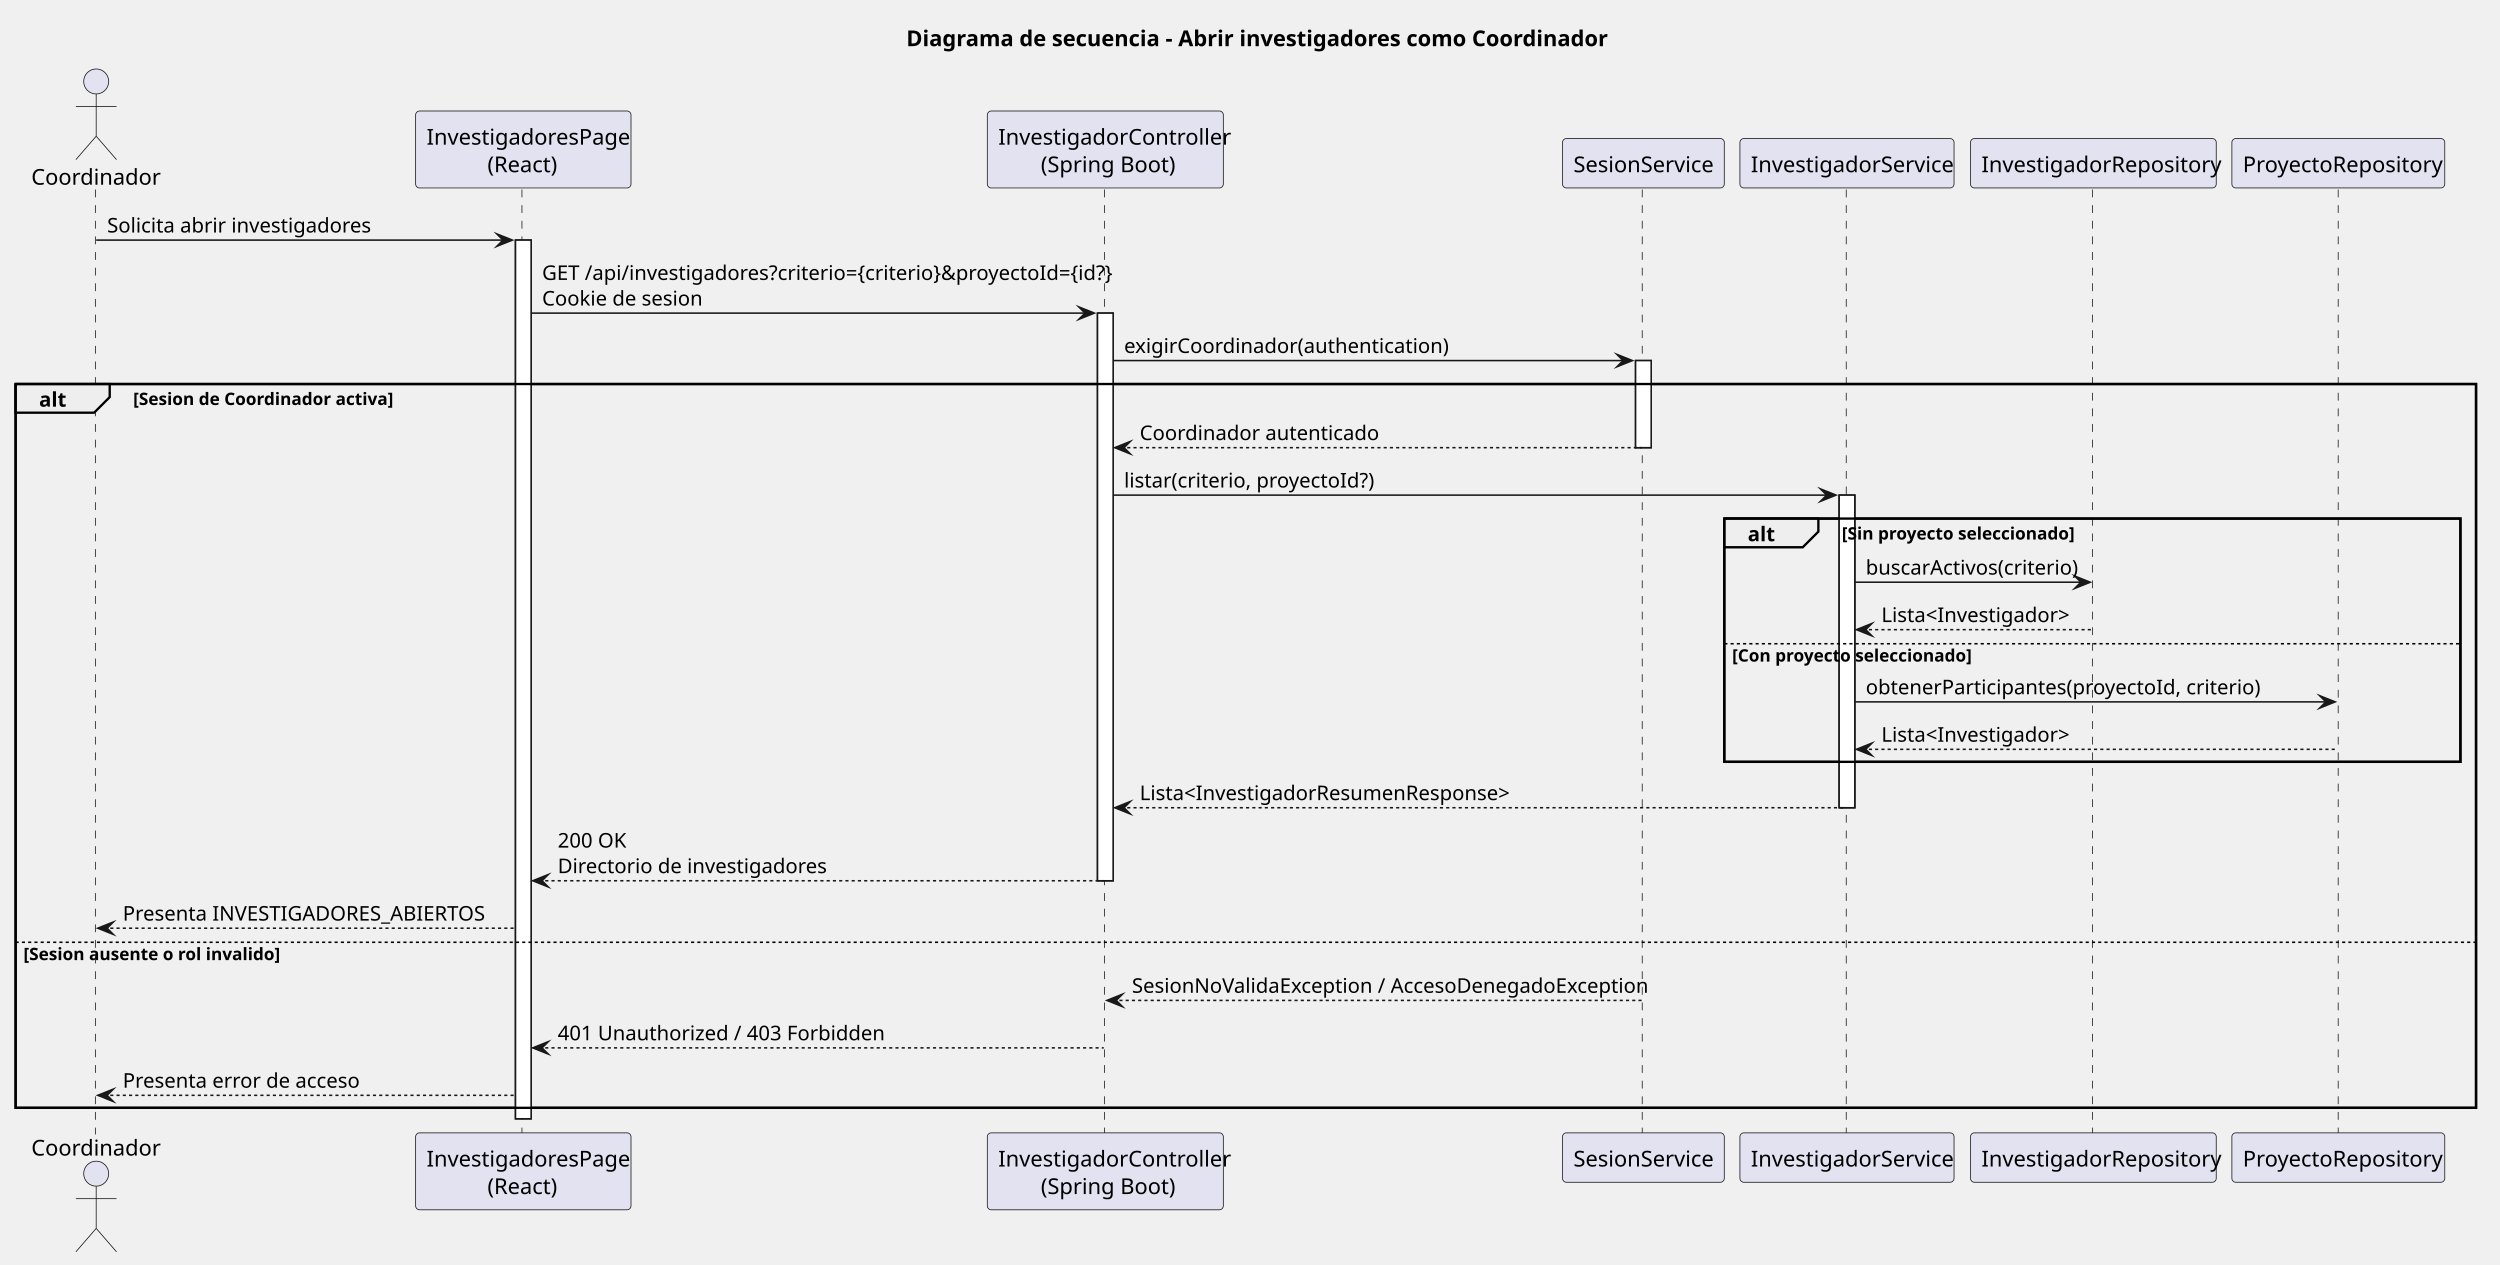
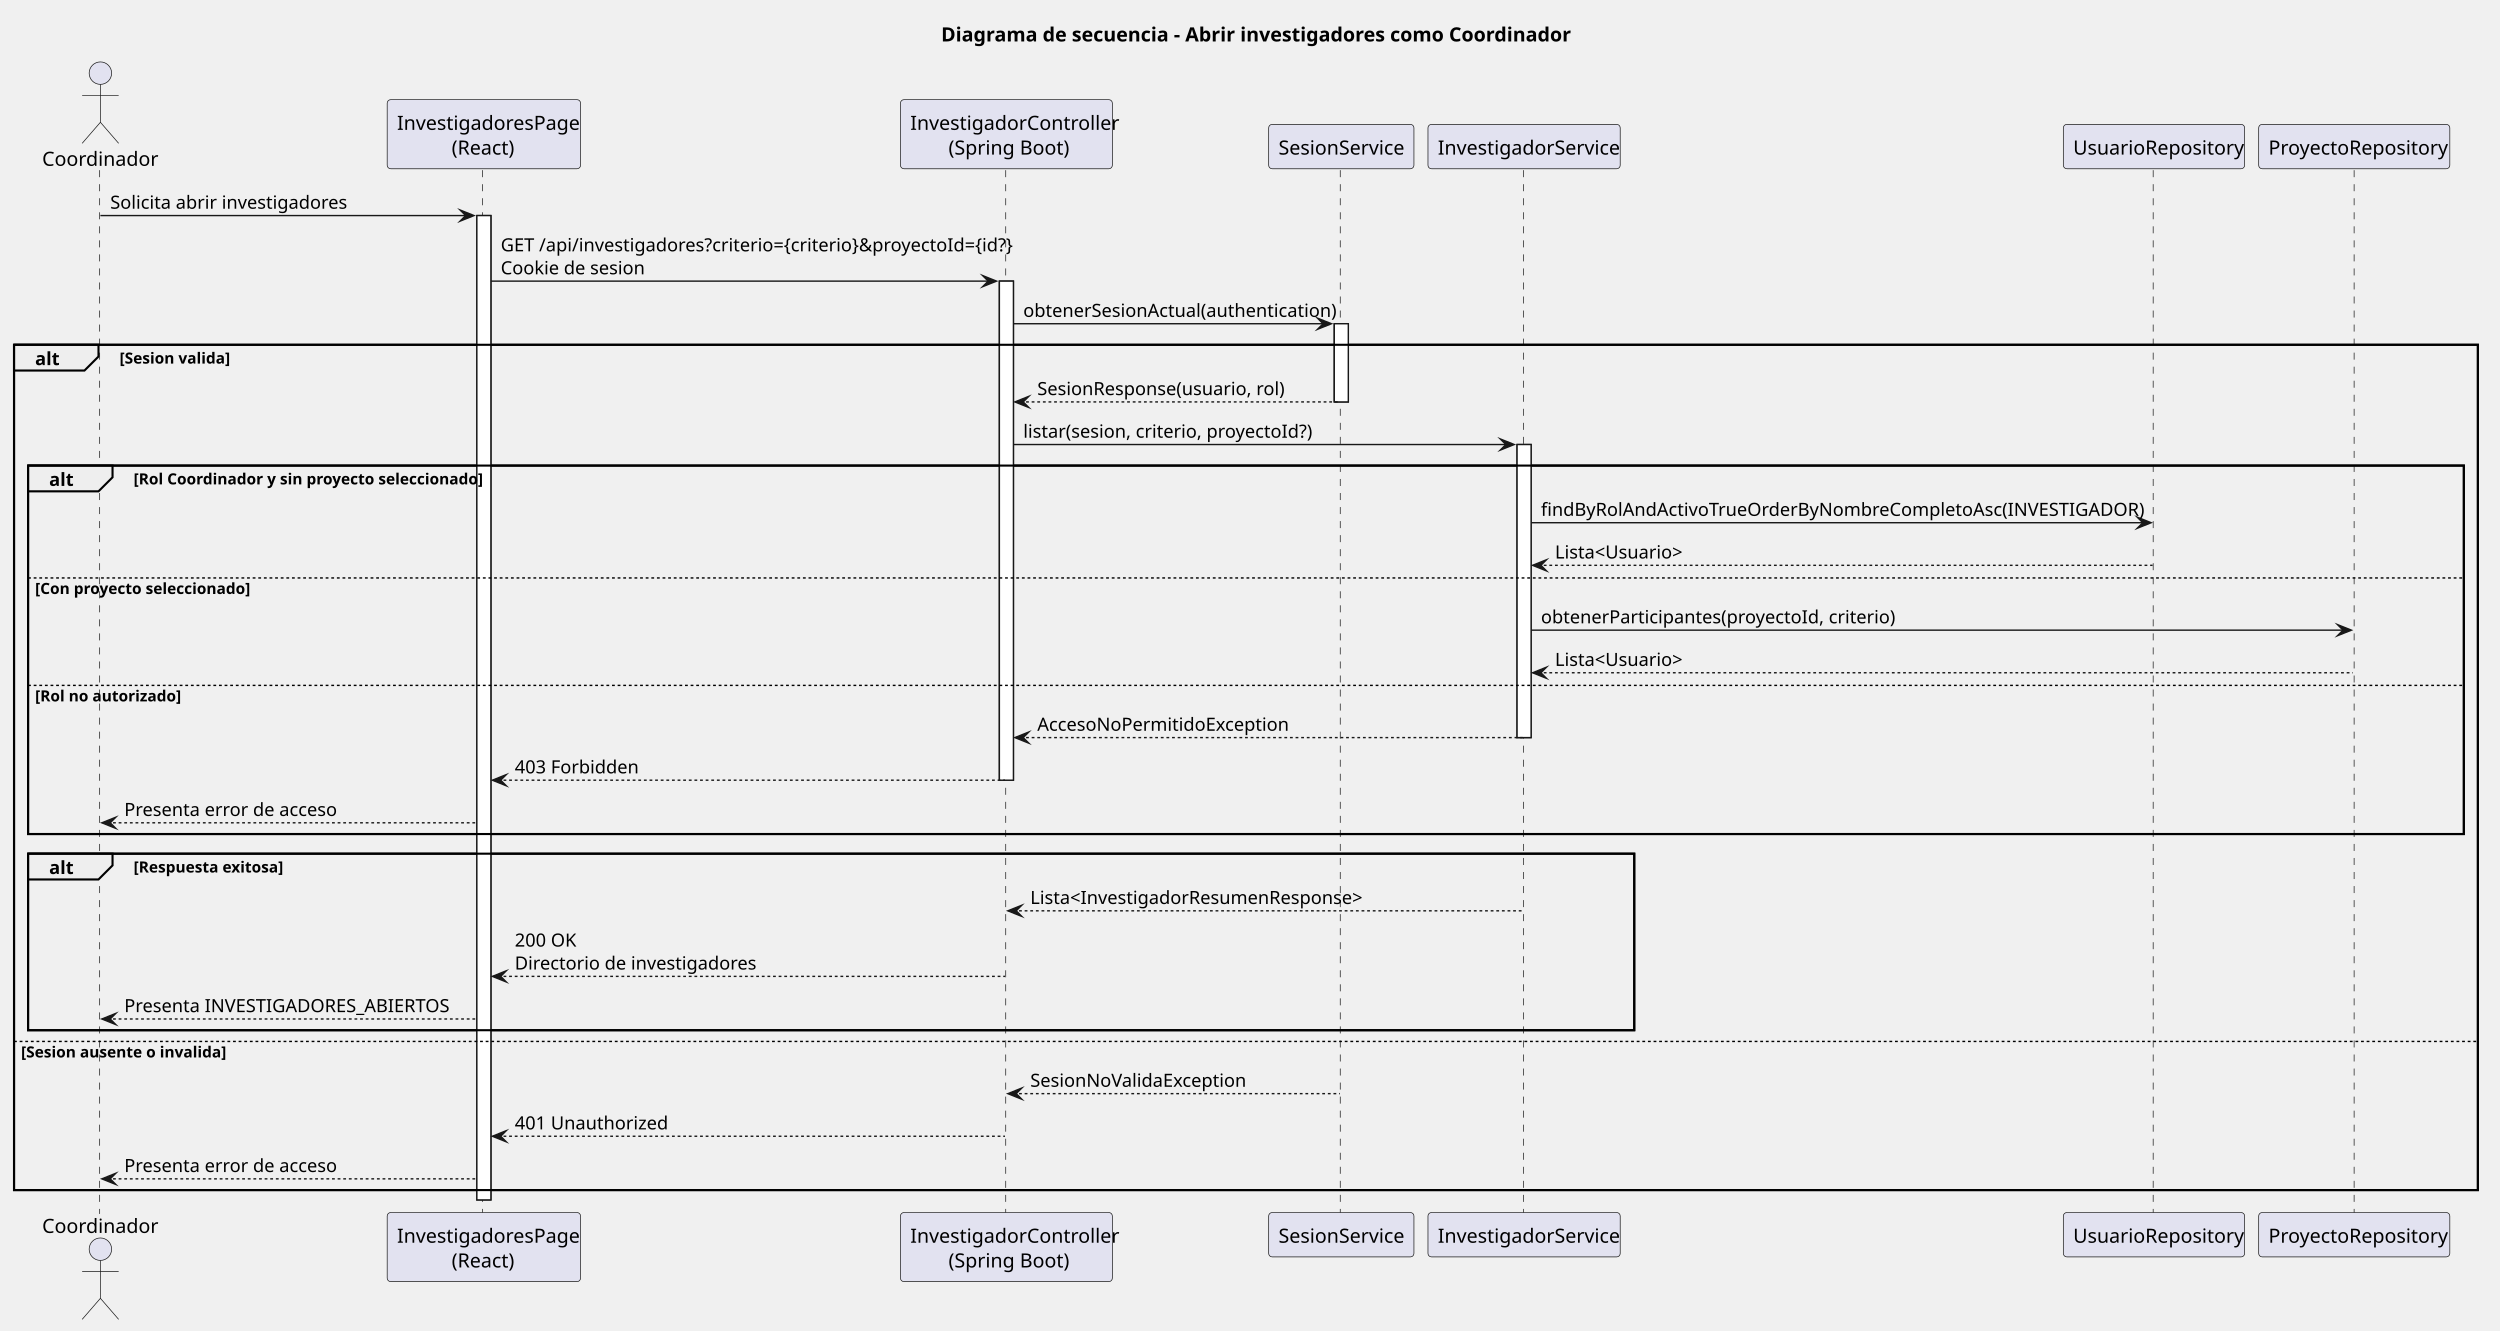
- <svg xmlns="http://www.w3.org/2000/svg" contentStyleType="text/css" data-diagram-type="SEQUENCE" height="809px" preserveAspectRatio="none" style="width:1599px;height:809px;background:#FFFFFF;" version="1.1" viewBox="0 0 1599 809" width="1599px" zoomAndPan="magnify">
+ <svg xmlns="http://www.w3.org/2000/svg" contentStyleType="text/css" data-diagram-type="SEQUENCE" height="948px" preserveAspectRatio="none" style="width:1781px;height:948px;background:#FFFFFF;" version="1.1" viewBox="0 0 1781 948" width="1781px" zoomAndPan="magnify">
  <defs />
  <g>
    <g class="title" data-source-line="1">
-       <text fill="#000000" font-family="sans-serif" font-size="14" font-weight="700" lengthAdjust="spacing" textLength="433.337" x="579.669" y="29.533">Diagrama de secuencia - Abrir investigadores como Coordinador</text>
-     </g>
-     <g>
-       <rect fill="#FFFFFF" height="562" style="stroke:#181818;stroke-width:1;" width="10" x="329.712" y="153.57" />
-     </g>
-     <g>
-       <rect fill="#FFFFFF" height="363.055" style="stroke:#181818;stroke-width:1;" width="10" x="701.961" y="200.273" />
-     </g>
-     <g>
-       <rect fill="#FFFFFF" height="55.703" style="stroke:#181818;stroke-width:1;" width="10" x="1046.112" y="230.625" />
-     </g>
-     <g>
-       <rect fill="#FFFFFF" height="199.945" style="stroke:#181818;stroke-width:1;" width="10" x="1176.332" y="316.68" />
-     </g>
-     <rect fill="none" height="462.945" style="stroke:#000000;stroke-width:1.5;" width="1573.674" x="10" y="245.625" />
-     <rect fill="none" height="155.594" style="stroke:#000000;stroke-width:1.5;" width="470.818" x="1102.856" y="331.68" />
+       <text fill="#000000" font-family="sans-serif" font-size="14" font-weight="700" lengthAdjust="spacing" textLength="433.337" x="670.454" y="29.533">Diagrama de secuencia - Abrir investigadores como Coordinador</text>
+     </g>
+     <g>
+       <rect fill="#FFFFFF" height="701.242" style="stroke:#181818;stroke-width:1;" width="10" x="339.712" y="153.57" />
+     </g>
+     <g>
+       <rect fill="#FFFFFF" height="355.539" style="stroke:#181818;stroke-width:1;" width="10" x="711.961" y="200.273" />
+     </g>
+     <g>
+       <rect fill="#FFFFFF" height="55.703" style="stroke:#181818;stroke-width:1;" width="10" x="950.542" y="230.625" />
+     </g>
+     <g>
+       <rect fill="#FFFFFF" height="208.781" style="stroke:#181818;stroke-width:1;" width="10" x="1080.762" y="316.68" />
+     </g>
+     <rect fill="none" height="602.188" style="stroke:#000000;stroke-width:1.5;" width="1755.245" x="10" y="245.625" />
+     <rect fill="none" height="262.484" style="stroke:#000000;stroke-width:1.5;" width="1735.245" x="20" y="331.68" />
+     <rect fill="none" height="125.758" style="stroke:#000000;stroke-width:1.5;" width="1144.238" x="20" y="608.164" />
    <g class="participant-lifeline" data-entity-uid="part1" data-qualified-name="Coordinador" data-source-line="3" id="part1-lifeline">
      <g>
-         <rect fill="#000000" fill-opacity="0" height="604.352" width="8" x="57.524" y="121.219" />
-         <line style="stroke:#181818;stroke-width:0.5;stroke-dasharray:5,5;" x1="61" x2="61" y1="121.219" y2="725.57" />
+         <rect fill="#000000" fill-opacity="0" height="743.594" width="8" x="67.524" y="121.219" />
+         <line style="stroke:#181818;stroke-width:0.5;stroke-dasharray:5,5;" x1="71" x2="71" y1="121.219" y2="864.812" />
      </g>
    </g>
    <g class="participant-lifeline" data-entity-uid="part2" data-qualified-name="Frontend" data-source-line="4" id="part2-lifeline">
      <g>
-         <rect fill="#000000" fill-opacity="0" height="604.352" width="8" x="330.712" y="121.219" />
-         <line style="stroke:#181818;stroke-width:0.5;stroke-dasharray:5,5;" x1="333.836" x2="333.836" y1="121.219" y2="725.57" />
+         <rect fill="#000000" fill-opacity="0" height="743.594" width="8" x="340.712" y="121.219" />
+         <line style="stroke:#181818;stroke-width:0.5;stroke-dasharray:5,5;" x1="343.836" x2="343.836" y1="121.219" y2="864.812" />
      </g>
    </g>
    <g class="participant-lifeline" data-entity-uid="part3" data-qualified-name="Api" data-source-line="5" id="part3-lifeline">
      <g>
-         <rect fill="#000000" fill-opacity="0" height="604.352" width="8" x="702.961" y="121.219" />
-         <line style="stroke:#181818;stroke-width:0.5;stroke-dasharray:5,5;" x1="706.482" x2="706.482" y1="121.219" y2="725.57" />
+         <rect fill="#000000" fill-opacity="0" height="743.594" width="8" x="712.961" y="121.219" />
+         <line style="stroke:#181818;stroke-width:0.5;stroke-dasharray:5,5;" x1="716.482" x2="716.482" y1="121.219" y2="864.812" />
      </g>
    </g>
    <g class="participant-lifeline" data-entity-uid="part4" data-qualified-name="Sesion" data-source-line="6" id="part4-lifeline">
      <g>
-         <rect fill="#000000" fill-opacity="0" height="604.352" width="8" x="1047.112" y="121.219" />
-         <line style="stroke:#181818;stroke-width:0.5;stroke-dasharray:5,5;" x1="1050.367" x2="1050.367" y1="121.219" y2="725.57" />
+         <rect fill="#000000" fill-opacity="0" height="743.594" width="8" x="951.542" y="121.219" />
+         <line style="stroke:#181818;stroke-width:0.5;stroke-dasharray:5,5;" x1="954.797" x2="954.797" y1="121.219" y2="864.812" />
      </g>
    </g>
    <g class="participant-lifeline" data-entity-uid="part5" data-qualified-name="Service" data-source-line="7" id="part5-lifeline">
      <g>
-         <rect fill="#000000" fill-opacity="0" height="604.352" width="8" x="1177.332" y="121.219" />
-         <line style="stroke:#181818;stroke-width:0.5;stroke-dasharray:5,5;" x1="1180.856" x2="1180.856" y1="121.219" y2="725.57" />
-       </g>
-     </g>
-     <g class="participant-lifeline" data-entity-uid="part6" data-qualified-name="InvestigadorRepo" data-source-line="8" id="part6-lifeline">
-       <g>
-         <rect fill="#000000" fill-opacity="0" height="604.352" width="8" x="1334.917" y="121.219" />
-         <line style="stroke:#181818;stroke-width:0.5;stroke-dasharray:5,5;" x1="1338.324" x2="1338.324" y1="121.219" y2="725.57" />
+         <rect fill="#000000" fill-opacity="0" height="743.594" width="8" x="1081.762" y="121.219" />
+         <line style="stroke:#181818;stroke-width:0.5;stroke-dasharray:5,5;" x1="1085.287" x2="1085.287" y1="121.219" y2="864.812" />
+       </g>
+     </g>
+     <g class="participant-lifeline" data-entity-uid="part6" data-qualified-name="UsuarioRepo" data-source-line="8" id="part6-lifeline">
+       <g>
+         <rect fill="#000000" fill-opacity="0" height="743.594" width="8" x="1530.501" y="121.219" />
+         <line style="stroke:#181818;stroke-width:0.5;stroke-dasharray:5,5;" x1="1533.922" x2="1533.922" y1="121.219" y2="864.812" />
      </g>
    </g>
    <g class="participant-lifeline" data-entity-uid="part7" data-qualified-name="ProyectoRepo" data-source-line="9" id="part7-lifeline">
      <g>
-         <rect fill="#000000" fill-opacity="0" height="604.352" width="8" x="1491.592" y="121.219" />
-         <line style="stroke:#181818;stroke-width:0.5;stroke-dasharray:5,5;" x1="1495.509" x2="1495.509" y1="121.219" y2="725.57" />
+         <rect fill="#000000" fill-opacity="0" height="743.594" width="8" x="1673.163" y="121.219" />
+         <line style="stroke:#181818;stroke-width:0.5;stroke-dasharray:5,5;" x1="1677.08" x2="1677.08" y1="121.219" y2="864.812" />
      </g>
    </g>
    <g class="participant participant-head" data-entity-uid="part1" data-qualified-name="Coordinador" data-source-line="3" id="part1-head">
-       <text fill="#000000" font-family="sans-serif" font-size="14" lengthAdjust="spacing" textLength="77.048" x="20" y="118.143">Coordinador</text>
-       <ellipse cx="61.524" cy="52.109" fill="#E2E2F0" rx="8" ry="8" style="stroke:#181818;stroke-width:0.5;" />
-       <path d="M61.524,60.109 L61.524,87.109 M48.524,68.109 L74.524,68.109 M61.524,87.109 L48.524,102.109 M61.524,87.109 L74.524,102.109" fill="none" style="stroke:#181818;stroke-width:0.5;" />
+       <text fill="#000000" font-family="sans-serif" font-size="14" lengthAdjust="spacing" textLength="77.048" x="30" y="118.143">Coordinador</text>
+       <ellipse cx="71.524" cy="52.109" fill="#E2E2F0" rx="8" ry="8" style="stroke:#181818;stroke-width:0.5;" />
+       <path d="M71.524,60.109 L71.524,87.109 M58.524,68.109 L84.524,68.109 M71.524,87.109 L58.524,102.109 M71.524,87.109 L84.524,102.109" fill="none" style="stroke:#181818;stroke-width:0.5;" />
    </g>
    <g class="participant participant-tail" data-entity-uid="part1" data-qualified-name="Coordinador" data-source-line="3" id="part1-tail">
-       <text fill="#000000" font-family="sans-serif" font-size="14" lengthAdjust="spacing" textLength="77.048" x="20" y="739.104">Coordinador</text>
-       <ellipse cx="61.524" cy="750.68" fill="#E2E2F0" rx="8" ry="8" style="stroke:#181818;stroke-width:0.5;" />
-       <path d="M61.524,758.68 L61.524,785.68 M48.524,766.68 L74.524,766.68 M61.524,785.68 L48.524,800.68 M61.524,785.68 L74.524,800.68" fill="none" style="stroke:#181818;stroke-width:0.5;" />
+       <text fill="#000000" font-family="sans-serif" font-size="14" lengthAdjust="spacing" textLength="77.048" x="30" y="878.346">Coordinador</text>
+       <ellipse cx="71.524" cy="889.922" fill="#E2E2F0" rx="8" ry="8" style="stroke:#181818;stroke-width:0.5;" />
+       <path d="M71.524,897.922 L71.524,924.922 M58.524,905.922 L84.524,905.922 M71.524,924.922 L58.524,939.922 M71.524,924.922 L84.524,939.922" fill="none" style="stroke:#181818;stroke-width:0.5;" />
    </g>
    <g class="participant participant-head" data-entity-uid="part2" data-qualified-name="Frontend" data-source-line="4" id="part2-head">
-       <rect fill="#E2E2F0" height="49.219" rx="2.5" ry="2.5" style="stroke:#181818;stroke-width:0.5;" width="137.751" x="265.836" y="71" />
-       <text fill="#000000" font-family="sans-serif" font-size="14" lengthAdjust="spacing" textLength="123.751" x="272.836" y="92.533">InvestigadoresPage</text>
-       <text fill="#000000" font-family="sans-serif" font-size="14" lengthAdjust="spacing" textLength="45.897" x="311.764" y="110.143">(React)</text>
+       <rect fill="#E2E2F0" height="49.219" rx="2.5" ry="2.5" style="stroke:#181818;stroke-width:0.5;" width="137.751" x="275.836" y="71" />
+       <text fill="#000000" font-family="sans-serif" font-size="14" lengthAdjust="spacing" textLength="123.751" x="282.836" y="92.533">InvestigadoresPage</text>
+       <text fill="#000000" font-family="sans-serif" font-size="14" lengthAdjust="spacing" textLength="45.897" x="321.764" y="110.143">(React)</text>
    </g>
    <g class="participant participant-tail" data-entity-uid="part2" data-qualified-name="Frontend" data-source-line="4" id="part2-tail">
-       <rect fill="#E2E2F0" height="49.219" rx="2.5" ry="2.5" style="stroke:#181818;stroke-width:0.5;" width="137.751" x="265.836" y="724.57" />
-       <text fill="#000000" font-family="sans-serif" font-size="14" lengthAdjust="spacing" textLength="123.751" x="272.836" y="746.104">InvestigadoresPage</text>
-       <text fill="#000000" font-family="sans-serif" font-size="14" lengthAdjust="spacing" textLength="45.897" x="311.764" y="763.713">(React)</text>
+       <rect fill="#E2E2F0" height="49.219" rx="2.5" ry="2.5" style="stroke:#181818;stroke-width:0.5;" width="137.751" x="275.836" y="863.812" />
+       <text fill="#000000" font-family="sans-serif" font-size="14" lengthAdjust="spacing" textLength="123.751" x="282.836" y="885.346">InvestigadoresPage</text>
+       <text fill="#000000" font-family="sans-serif" font-size="14" lengthAdjust="spacing" textLength="45.897" x="321.764" y="902.955">(React)</text>
    </g>
    <g class="participant participant-head" data-entity-uid="part3" data-qualified-name="Api" data-source-line="5" id="part3-head">
-       <rect fill="#E2E2F0" height="49.219" rx="2.5" ry="2.5" style="stroke:#181818;stroke-width:0.5;" width="150.958" x="631.482" y="71" />
-       <text fill="#000000" font-family="sans-serif" font-size="14" lengthAdjust="spacing" textLength="136.958" x="638.482" y="92.533">InvestigadorController</text>
-       <text fill="#000000" font-family="sans-serif" font-size="14" lengthAdjust="spacing" textLength="82.482" x="665.72" y="110.143">(Spring Boot)</text>
+       <rect fill="#E2E2F0" height="49.219" rx="2.5" ry="2.5" style="stroke:#181818;stroke-width:0.5;" width="150.958" x="641.482" y="71" />
+       <text fill="#000000" font-family="sans-serif" font-size="14" lengthAdjust="spacing" textLength="136.958" x="648.482" y="92.533">InvestigadorController</text>
+       <text fill="#000000" font-family="sans-serif" font-size="14" lengthAdjust="spacing" textLength="82.482" x="675.72" y="110.143">(Spring Boot)</text>
    </g>
    <g class="participant participant-tail" data-entity-uid="part3" data-qualified-name="Api" data-source-line="5" id="part3-tail">
-       <rect fill="#E2E2F0" height="49.219" rx="2.5" ry="2.5" style="stroke:#181818;stroke-width:0.5;" width="150.958" x="631.482" y="724.57" />
-       <text fill="#000000" font-family="sans-serif" font-size="14" lengthAdjust="spacing" textLength="136.958" x="638.482" y="746.104">InvestigadorController</text>
-       <text fill="#000000" font-family="sans-serif" font-size="14" lengthAdjust="spacing" textLength="82.482" x="665.72" y="763.713">(Spring Boot)</text>
+       <rect fill="#E2E2F0" height="49.219" rx="2.5" ry="2.5" style="stroke:#181818;stroke-width:0.5;" width="150.958" x="641.482" y="863.812" />
+       <text fill="#000000" font-family="sans-serif" font-size="14" lengthAdjust="spacing" textLength="136.958" x="648.482" y="885.346">InvestigadorController</text>
+       <text fill="#000000" font-family="sans-serif" font-size="14" lengthAdjust="spacing" textLength="82.482" x="675.72" y="902.955">(Spring Boot)</text>
    </g>
    <g class="participant participant-head" data-entity-uid="part4" data-qualified-name="Sesion" data-source-line="6" id="part4-head">
-       <rect fill="#E2E2F0" height="31.609" rx="2.5" ry="2.5" style="stroke:#181818;stroke-width:0.5;" width="103.489" x="999.367" y="88.609" />
-       <text fill="#000000" font-family="sans-serif" font-size="14" lengthAdjust="spacing" textLength="89.489" x="1006.367" y="110.143">SesionService</text>
+       <rect fill="#E2E2F0" height="31.609" rx="2.5" ry="2.5" style="stroke:#181818;stroke-width:0.5;" width="103.489" x="903.797" y="88.609" />
+       <text fill="#000000" font-family="sans-serif" font-size="14" lengthAdjust="spacing" textLength="89.489" x="910.797" y="110.143">SesionService</text>
    </g>
    <g class="participant participant-tail" data-entity-uid="part4" data-qualified-name="Sesion" data-source-line="6" id="part4-tail">
-       <rect fill="#E2E2F0" height="31.609" rx="2.5" ry="2.5" style="stroke:#181818;stroke-width:0.5;" width="103.489" x="999.367" y="724.57" />
-       <text fill="#000000" font-family="sans-serif" font-size="14" lengthAdjust="spacing" textLength="89.489" x="1006.367" y="746.104">SesionService</text>
+       <rect fill="#E2E2F0" height="31.609" rx="2.5" ry="2.5" style="stroke:#181818;stroke-width:0.5;" width="103.489" x="903.797" y="863.812" />
+       <text fill="#000000" font-family="sans-serif" font-size="14" lengthAdjust="spacing" textLength="89.489" x="910.797" y="885.346">SesionService</text>
    </g>
    <g class="participant participant-head" data-entity-uid="part5" data-qualified-name="Service" data-source-line="7" id="part5-head">
-       <rect fill="#E2E2F0" height="31.609" rx="2.5" ry="2.5" style="stroke:#181818;stroke-width:0.5;" width="136.951" x="1112.856" y="88.609" />
-       <text fill="#000000" font-family="sans-serif" font-size="14" lengthAdjust="spacing" textLength="122.951" x="1119.856" y="110.143">InvestigadorService</text>
+       <rect fill="#E2E2F0" height="31.609" rx="2.5" ry="2.5" style="stroke:#181818;stroke-width:0.5;" width="136.951" x="1017.287" y="88.609" />
+       <text fill="#000000" font-family="sans-serif" font-size="14" lengthAdjust="spacing" textLength="122.951" x="1024.287" y="110.143">InvestigadorService</text>
    </g>
    <g class="participant participant-tail" data-entity-uid="part5" data-qualified-name="Service" data-source-line="7" id="part5-tail">
-       <rect fill="#E2E2F0" height="31.609" rx="2.5" ry="2.5" style="stroke:#181818;stroke-width:0.5;" width="136.951" x="1112.856" y="724.57" />
-       <text fill="#000000" font-family="sans-serif" font-size="14" lengthAdjust="spacing" textLength="122.951" x="1119.856" y="746.104">InvestigadorService</text>
-     </g>
-     <g class="participant participant-head" data-entity-uid="part6" data-qualified-name="InvestigadorRepo" data-source-line="8" id="part6-head">
-       <rect fill="#E2E2F0" height="31.609" rx="2.5" ry="2.5" style="stroke:#181818;stroke-width:0.5;" width="157.185" x="1260.324" y="88.609" />
-       <text fill="#000000" font-family="sans-serif" font-size="14" lengthAdjust="spacing" textLength="143.185" x="1267.324" y="110.143">InvestigadorRepository</text>
-     </g>
-     <g class="participant participant-tail" data-entity-uid="part6" data-qualified-name="InvestigadorRepo" data-source-line="8" id="part6-tail">
-       <rect fill="#E2E2F0" height="31.609" rx="2.5" ry="2.5" style="stroke:#181818;stroke-width:0.5;" width="157.185" x="1260.324" y="724.57" />
-       <text fill="#000000" font-family="sans-serif" font-size="14" lengthAdjust="spacing" textLength="143.185" x="1267.324" y="746.104">InvestigadorRepository</text>
+       <rect fill="#E2E2F0" height="31.609" rx="2.5" ry="2.5" style="stroke:#181818;stroke-width:0.5;" width="136.951" x="1017.287" y="863.812" />
+       <text fill="#000000" font-family="sans-serif" font-size="14" lengthAdjust="spacing" textLength="122.951" x="1024.287" y="885.346">InvestigadorService</text>
+     </g>
+     <g class="participant participant-head" data-entity-uid="part6" data-qualified-name="UsuarioRepo" data-source-line="8" id="part6-head">
+       <rect fill="#E2E2F0" height="31.609" rx="2.5" ry="2.5" style="stroke:#181818;stroke-width:0.5;" width="129.158" x="1469.922" y="88.609" />
+       <text fill="#000000" font-family="sans-serif" font-size="14" lengthAdjust="spacing" textLength="115.158" x="1476.922" y="110.143">UsuarioRepository</text>
+     </g>
+     <g class="participant participant-tail" data-entity-uid="part6" data-qualified-name="UsuarioRepo" data-source-line="8" id="part6-tail">
+       <rect fill="#E2E2F0" height="31.609" rx="2.5" ry="2.5" style="stroke:#181818;stroke-width:0.5;" width="129.158" x="1469.922" y="863.812" />
+       <text fill="#000000" font-family="sans-serif" font-size="14" lengthAdjust="spacing" textLength="115.158" x="1476.922" y="885.346">UsuarioRepository</text>
    </g>
    <g class="participant participant-head" data-entity-uid="part7" data-qualified-name="ProyectoRepo" data-source-line="9" id="part7-head">
-       <rect fill="#E2E2F0" height="31.609" rx="2.5" ry="2.5" style="stroke:#181818;stroke-width:0.5;" width="136.165" x="1427.509" y="88.609" />
-       <text fill="#000000" font-family="sans-serif" font-size="14" lengthAdjust="spacing" textLength="122.165" x="1434.509" y="110.143">ProyectoRepository</text>
+       <rect fill="#E2E2F0" height="31.609" rx="2.5" ry="2.5" style="stroke:#181818;stroke-width:0.5;" width="136.165" x="1609.08" y="88.609" />
+       <text fill="#000000" font-family="sans-serif" font-size="14" lengthAdjust="spacing" textLength="122.165" x="1616.08" y="110.143">ProyectoRepository</text>
    </g>
    <g class="participant participant-tail" data-entity-uid="part7" data-qualified-name="ProyectoRepo" data-source-line="9" id="part7-tail">
-       <rect fill="#E2E2F0" height="31.609" rx="2.5" ry="2.5" style="stroke:#181818;stroke-width:0.5;" width="136.165" x="1427.509" y="724.57" />
-       <text fill="#000000" font-family="sans-serif" font-size="14" lengthAdjust="spacing" textLength="122.165" x="1434.509" y="746.104">ProyectoRepository</text>
-     </g>
-     <g>
-       <rect fill="#FFFFFF" height="562" style="stroke:#181818;stroke-width:1;" width="10" x="329.712" y="153.57" />
-     </g>
-     <g>
-       <rect fill="#FFFFFF" height="363.055" style="stroke:#181818;stroke-width:1;" width="10" x="701.961" y="200.273" />
-     </g>
-     <g>
-       <rect fill="#FFFFFF" height="55.703" style="stroke:#181818;stroke-width:1;" width="10" x="1046.112" y="230.625" />
-     </g>
-     <g>
-       <rect fill="#FFFFFF" height="199.945" style="stroke:#181818;stroke-width:1;" width="10" x="1176.332" y="316.68" />
+       <rect fill="#E2E2F0" height="31.609" rx="2.5" ry="2.5" style="stroke:#181818;stroke-width:0.5;" width="136.165" x="1609.08" y="863.812" />
+       <text fill="#000000" font-family="sans-serif" font-size="14" lengthAdjust="spacing" textLength="122.165" x="1616.08" y="885.346">ProyectoRepository</text>
+     </g>
+     <g>
+       <rect fill="#FFFFFF" height="701.242" style="stroke:#181818;stroke-width:1;" width="10" x="339.712" y="153.57" />
+     </g>
+     <g>
+       <rect fill="#FFFFFF" height="355.539" style="stroke:#181818;stroke-width:1;" width="10" x="711.961" y="200.273" />
+     </g>
+     <g>
+       <rect fill="#FFFFFF" height="55.703" style="stroke:#181818;stroke-width:1;" width="10" x="950.542" y="230.625" />
+     </g>
+     <g>
+       <rect fill="#FFFFFF" height="208.781" style="stroke:#181818;stroke-width:1;" width="10" x="1080.762" y="316.68" />
    </g>
    <g class="message" data-entity-1="part1" data-entity-2="part2" data-source-line="11" id="msg1">
-       <polygon fill="#181818" points="317.712,149.57,327.712,153.57,317.712,157.57,321.712,153.57" style="stroke:#181818;stroke-width:1;stroke-linejoin:miter;stroke-miterlimit:10;" />
-       <line style="stroke:#181818;stroke-width:1;" x1="61.524" x2="323.712" y1="153.57" y2="153.57" />
-       <text fill="#000000" font-family="sans-serif" font-size="13" lengthAdjust="spacing" textLength="158.964" x="68.524" y="148.714">Solicita abrir investigadores</text>
+       <polygon fill="#181818" points="327.712,149.57,337.712,153.57,327.712,157.57,331.712,153.57" style="stroke:#181818;stroke-width:1;stroke-linejoin:miter;stroke-miterlimit:10;" />
+       <line style="stroke:#181818;stroke-width:1;" x1="71.524" x2="333.712" y1="153.57" y2="153.57" />
+       <text fill="#000000" font-family="sans-serif" font-size="13" lengthAdjust="spacing" textLength="158.964" x="78.524" y="148.714">Solicita abrir investigadores</text>
    </g>
    <g class="message" data-entity-1="part2" data-entity-2="part3" data-source-line="13" id="msg2">
-       <polygon fill="#181818" points="689.961,196.273,699.961,200.273,689.961,204.273,693.961,200.273" style="stroke:#181818;stroke-width:1;stroke-linejoin:miter;stroke-miterlimit:10;" />
-       <line style="stroke:#181818;stroke-width:1;" x1="339.712" x2="695.961" y1="200.273" y2="200.273" />
-       <text fill="#000000" font-family="sans-serif" font-size="13" lengthAdjust="spacing" textLength="343.25" x="346.712" y="179.065">GET /api/investigadores?criterio={criterio}&amp;proyectoId={id?}</text>
-       <text fill="#000000" font-family="sans-serif" font-size="13" lengthAdjust="spacing" textLength="99.728" x="346.712" y="195.417">Cookie de sesion</text>
+       <polygon fill="#181818" points="699.961,196.273,709.961,200.273,699.961,204.273,703.961,200.273" style="stroke:#181818;stroke-width:1;stroke-linejoin:miter;stroke-miterlimit:10;" />
+       <line style="stroke:#181818;stroke-width:1;" x1="349.712" x2="705.961" y1="200.273" y2="200.273" />
+       <text fill="#000000" font-family="sans-serif" font-size="13" lengthAdjust="spacing" textLength="343.25" x="356.712" y="179.065">GET /api/investigadores?criterio={criterio}&amp;proyectoId={id?}</text>
+       <text fill="#000000" font-family="sans-serif" font-size="13" lengthAdjust="spacing" textLength="99.728" x="356.712" y="195.417">Cookie de sesion</text>
    </g>
    <g class="message" data-entity-1="part3" data-entity-2="part4" data-source-line="15" id="msg3">
-       <polygon fill="#181818" points="1034.112,226.625,1044.112,230.625,1034.112,234.625,1038.112,230.625" style="stroke:#181818;stroke-width:1;stroke-linejoin:miter;stroke-miterlimit:10;" />
-       <line style="stroke:#181818;stroke-width:1;" x1="711.961" x2="1040.112" y1="230.625" y2="230.625" />
-       <text fill="#000000" font-family="sans-serif" font-size="13" lengthAdjust="spacing" textLength="192.22" x="718.961" y="225.769">exigirCoordinador(authentication)</text>
+       <polygon fill="#181818" points="938.542,226.625,948.542,230.625,938.542,234.625,942.542,230.625" style="stroke:#181818;stroke-width:1;stroke-linejoin:miter;stroke-miterlimit:10;" />
+       <line style="stroke:#181818;stroke-width:1;" x1="721.961" x2="944.542" y1="230.625" y2="230.625" />
+       <text fill="#000000" font-family="sans-serif" font-size="13" lengthAdjust="spacing" textLength="209.581" x="728.961" y="225.769">obtenerSesionActual(authentication)</text>
    </g>
    <path d="M10,245.625 L70.171,245.625 L70.171,253.977 L60.171,263.977 L10,263.977 L10,245.625" fill="#EEEEEE" style="stroke:#000000;stroke-width:1.5;" />
-     <rect fill="none" height="462.945" style="stroke:#000000;stroke-width:1.5;" width="1573.674" x="10" y="245.625" />
+     <rect fill="none" height="602.188" style="stroke:#000000;stroke-width:1.5;" width="1755.245" x="10" y="245.625" />
    <text fill="#000000" font-family="sans-serif" font-size="13" font-weight="700" lengthAdjust="spacing" textLength="15.171" x="25" y="260.12">alt</text>
-     <text fill="#000000" font-family="sans-serif" font-size="11" font-weight="700" lengthAdjust="spacing" textLength="162.583" x="85.171" y="259.044">[Sesion de Coordinador activa]</text>
+     <text fill="#000000" font-family="sans-serif" font-size="11" font-weight="700" lengthAdjust="spacing" textLength="77.634" x="85.171" y="259.044">[Sesion valida]</text>
    <g class="message" data-entity-1="part4" data-entity-2="part3" data-source-line="18" id="msg4">
-       <polygon fill="#181818" points="722.961,282.328,712.961,286.328,722.961,290.328,718.961,286.328" style="stroke:#181818;stroke-width:1;stroke-linejoin:miter;stroke-miterlimit:10;" />
-       <line style="stroke:#181818;stroke-width:1;stroke-dasharray:2,2;" x1="716.961" x2="1050.112" y1="286.328" y2="286.328" />
-       <text fill="#000000" font-family="sans-serif" font-size="13" lengthAdjust="spacing" textLength="142.378" x="728.961" y="281.472">Coordinador autenticado</text>
+       <polygon fill="#181818" points="732.961,282.328,722.961,286.328,732.961,290.328,728.961,286.328" style="stroke:#181818;stroke-width:1;stroke-linejoin:miter;stroke-miterlimit:10;" />
+       <line style="stroke:#181818;stroke-width:1;stroke-dasharray:2,2;" x1="726.961" x2="954.542" y1="286.328" y2="286.328" />
+       <text fill="#000000" font-family="sans-serif" font-size="13" lengthAdjust="spacing" textLength="171.253" x="738.961" y="281.472">SesionResponse(usuario, rol)</text>
    </g>
    <g class="message" data-entity-1="part3" data-entity-2="part5" data-source-line="20" id="msg5">
-       <polygon fill="#181818" points="1164.332,312.68,1174.332,316.68,1164.332,320.68,1168.332,316.68" style="stroke:#181818;stroke-width:1;stroke-linejoin:miter;stroke-miterlimit:10;" />
-       <line style="stroke:#181818;stroke-width:1;" x1="711.961" x2="1170.332" y1="316.68" y2="316.68" />
-       <text fill="#000000" font-family="sans-serif" font-size="13" lengthAdjust="spacing" textLength="150.268" x="718.961" y="311.823">listar(criterio, proyectoId?)</text>
-     </g>
-     <path d="M1102.856,331.68 L1163.027,331.68 L1163.027,340.031 L1153.027,350.031 L1102.856,350.031 L1102.856,331.68" fill="#EEEEEE" style="stroke:#000000;stroke-width:1.5;" />
-     <rect fill="none" height="155.594" style="stroke:#000000;stroke-width:1.5;" width="470.818" x="1102.856" y="331.68" />
-     <text fill="#000000" font-family="sans-serif" font-size="13" font-weight="700" lengthAdjust="spacing" textLength="15.171" x="1117.856" y="346.175">alt</text>
-     <text fill="#000000" font-family="sans-serif" font-size="11" font-weight="700" lengthAdjust="spacing" textLength="146.701" x="1178.027" y="345.099">[Sin proyecto seleccionado]</text>
+       <polygon fill="#181818" points="1068.762,312.68,1078.762,316.68,1068.762,320.68,1072.762,316.68" style="stroke:#181818;stroke-width:1;stroke-linejoin:miter;stroke-miterlimit:10;" />
+       <line style="stroke:#181818;stroke-width:1;" x1="721.961" x2="1074.762" y1="316.68" y2="316.68" />
+       <text fill="#000000" font-family="sans-serif" font-size="13" lengthAdjust="spacing" textLength="195.07" x="728.961" y="311.823">listar(sesion, criterio, proyectoId?)</text>
+     </g>
+     <path d="M20,331.68 L80.171,331.68 L80.171,340.031 L70.171,350.031 L20,350.031 L20,331.68" fill="#EEEEEE" style="stroke:#000000;stroke-width:1.5;" />
+     <rect fill="none" height="262.484" style="stroke:#000000;stroke-width:1.5;" width="1735.245" x="20" y="331.68" />
+     <text fill="#000000" font-family="sans-serif" font-size="13" font-weight="700" lengthAdjust="spacing" textLength="15.171" x="35" y="346.175">alt</text>
+     <text fill="#000000" font-family="sans-serif" font-size="11" font-weight="700" lengthAdjust="spacing" textLength="244.481" x="95.171" y="345.099">[Rol Coordinador y sin proyecto seleccionado]</text>
    <g class="message" data-entity-1="part5" data-entity-2="part6" data-source-line="23" id="msg6">
-       <polygon fill="#181818" points="1326.917,368.383,1336.917,372.383,1326.917,376.383,1330.917,372.383" style="stroke:#181818;stroke-width:1;stroke-linejoin:miter;stroke-miterlimit:10;" />
-       <line style="stroke:#181818;stroke-width:1;" x1="1186.332" x2="1332.917" y1="372.383" y2="372.383" />
-       <text fill="#000000" font-family="sans-serif" font-size="13" lengthAdjust="spacing" textLength="128.584" x="1193.332" y="367.526">buscarActivos(criterio)</text>
+       <polygon fill="#181818" points="1522.501,368.383,1532.501,372.383,1522.501,376.383,1526.501,372.383" style="stroke:#181818;stroke-width:1;stroke-linejoin:miter;stroke-miterlimit:10;" />
+       <line style="stroke:#181818;stroke-width:1;" x1="1090.762" x2="1528.501" y1="372.383" y2="372.383" />
+       <text fill="#000000" font-family="sans-serif" font-size="13" lengthAdjust="spacing" textLength="419.739" x="1097.762" y="367.526">findByRolAndActivoTrueOrderByNombreCompletoAsc(INVESTIGADOR)</text>
    </g>
    <g class="message" data-entity-1="part6" data-entity-2="part5" data-source-line="24" id="msg7">
-       <polygon fill="#181818" points="1197.332,398.734,1187.332,402.734,1197.332,406.734,1193.332,402.734" style="stroke:#181818;stroke-width:1;stroke-linejoin:miter;stroke-miterlimit:10;" />
-       <line style="stroke:#181818;stroke-width:1;stroke-dasharray:2,2;" x1="1191.332" x2="1337.917" y1="402.734" y2="402.734" />
-       <text fill="#000000" font-family="sans-serif" font-size="13" lengthAdjust="spacing" textLength="113.464" x="1203.332" y="397.878">Lista&lt;Investigador&gt;</text>
-     </g>
-     <line style="stroke:#000000;stroke-width:1;stroke-dasharray:2,2;" x1="1102.856" x2="1573.674" y1="411.734" y2="411.734" />
-     <text fill="#000000" font-family="sans-serif" font-size="11" font-weight="700" lengthAdjust="spacing" textLength="150.971" x="1107.856" y="423.153">[Con proyecto seleccionado]</text>
+       <polygon fill="#181818" points="1101.762,398.734,1091.762,402.734,1101.762,406.734,1097.762,402.734" style="stroke:#181818;stroke-width:1;stroke-linejoin:miter;stroke-miterlimit:10;" />
+       <line style="stroke:#181818;stroke-width:1;stroke-dasharray:2,2;" x1="1095.762" x2="1533.501" y1="402.734" y2="402.734" />
+       <text fill="#000000" font-family="sans-serif" font-size="13" lengthAdjust="spacing" textLength="87.439" x="1107.762" y="397.878">Lista&lt;Usuario&gt;</text>
+     </g>
+     <line style="stroke:#000000;stroke-width:1;stroke-dasharray:2,2;" x1="20" x2="1755.245" y1="411.734" y2="411.734" />
+     <text fill="#000000" font-family="sans-serif" font-size="11" font-weight="700" lengthAdjust="spacing" textLength="150.971" x="25" y="423.153">[Con proyecto seleccionado]</text>
    <g class="message" data-entity-1="part5" data-entity-2="part7" data-source-line="26" id="msg8">
-       <polygon fill="#181818" points="1483.592,444.922,1493.592,448.922,1483.592,452.922,1487.592,448.922" style="stroke:#181818;stroke-width:1;stroke-linejoin:miter;stroke-miterlimit:10;" />
-       <line style="stroke:#181818;stroke-width:1;" x1="1186.332" x2="1489.592" y1="448.922" y2="448.922" />
-       <text fill="#000000" font-family="sans-serif" font-size="13" lengthAdjust="spacing" textLength="234.832" x="1193.332" y="444.065">obtenerParticipantes(proyectoId, criterio)</text>
+       <polygon fill="#181818" points="1665.163,444.922,1675.163,448.922,1665.163,452.922,1669.163,448.922" style="stroke:#181818;stroke-width:1;stroke-linejoin:miter;stroke-miterlimit:10;" />
+       <line style="stroke:#181818;stroke-width:1;" x1="1090.762" x2="1671.163" y1="448.922" y2="448.922" />
+       <text fill="#000000" font-family="sans-serif" font-size="13" lengthAdjust="spacing" textLength="234.832" x="1097.762" y="444.065">obtenerParticipantes(proyectoId, criterio)</text>
    </g>
    <g class="message" data-entity-1="part7" data-entity-2="part5" data-source-line="27" id="msg9">
-       <polygon fill="#181818" points="1197.332,475.273,1187.332,479.273,1197.332,483.273,1193.332,479.273" style="stroke:#181818;stroke-width:1;stroke-linejoin:miter;stroke-miterlimit:10;" />
-       <line style="stroke:#181818;stroke-width:1;stroke-dasharray:2,2;" x1="1191.332" x2="1494.592" y1="479.273" y2="479.273" />
-       <text fill="#000000" font-family="sans-serif" font-size="13" lengthAdjust="spacing" textLength="113.464" x="1203.332" y="474.417">Lista&lt;Investigador&gt;</text>
-     </g>
+       <polygon fill="#181818" points="1101.762,475.273,1091.762,479.273,1101.762,483.273,1097.762,479.273" style="stroke:#181818;stroke-width:1;stroke-linejoin:miter;stroke-miterlimit:10;" />
+       <line style="stroke:#181818;stroke-width:1;stroke-dasharray:2,2;" x1="1095.762" x2="1676.163" y1="479.273" y2="479.273" />
+       <text fill="#000000" font-family="sans-serif" font-size="13" lengthAdjust="spacing" textLength="87.439" x="1107.762" y="474.417">Lista&lt;Usuario&gt;</text>
+     </g>
+     <line style="stroke:#000000;stroke-width:1;stroke-dasharray:2,2;" x1="20" x2="1755.245" y1="488.273" y2="488.273" />
+     <text fill="#000000" font-family="sans-serif" font-size="11" font-weight="700" lengthAdjust="spacing" textLength="100.209" x="25" y="499.692">[Rol no autorizado]</text>
    <g class="message" data-entity-1="part5" data-entity-2="part3" data-source-line="29" id="msg10">
-       <polygon fill="#181818" points="722.961,512.625,712.961,516.625,722.961,520.625,718.961,516.625" style="stroke:#181818;stroke-width:1;stroke-linejoin:miter;stroke-miterlimit:10;" />
-       <line style="stroke:#181818;stroke-width:1;stroke-dasharray:2,2;" x1="716.961" x2="1180.332" y1="516.625" y2="516.625" />
-       <text fill="#000000" font-family="sans-serif" font-size="13" lengthAdjust="spacing" textLength="227.64" x="728.961" y="511.769">Lista&lt;InvestigadorResumenResponse&gt;</text>
+       <polygon fill="#181818" points="732.961,521.461,722.961,525.461,732.961,529.461,728.961,525.461" style="stroke:#181818;stroke-width:1;stroke-linejoin:miter;stroke-miterlimit:10;" />
+       <line style="stroke:#181818;stroke-width:1;stroke-dasharray:2,2;" x1="726.961" x2="1084.762" y1="525.461" y2="525.461" />
+       <text fill="#000000" font-family="sans-serif" font-size="13" lengthAdjust="spacing" textLength="171.247" x="738.961" y="520.605">AccesoNoPermitidoException</text>
    </g>
    <g class="message" data-entity-1="part3" data-entity-2="part2" data-source-line="31" id="msg11">
-       <polygon fill="#181818" points="350.712,559.328,340.712,563.328,350.712,567.328,346.712,563.328" style="stroke:#181818;stroke-width:1;stroke-linejoin:miter;stroke-miterlimit:10;" />
-       <line style="stroke:#181818;stroke-width:1;stroke-dasharray:2,2;" x1="344.712" x2="705.961" y1="563.328" y2="563.328" />
-       <text fill="#000000" font-family="sans-serif" font-size="13" lengthAdjust="spacing" textLength="44.084" x="356.712" y="542.12">200 OK</text>
-       <text fill="#000000" font-family="sans-serif" font-size="13" lengthAdjust="spacing" textLength="161.135" x="356.712" y="558.472">Directorio de investigadores</text>
+       <polygon fill="#181818" points="360.712,551.812,350.712,555.812,360.712,559.812,356.712,555.812" style="stroke:#181818;stroke-width:1;stroke-linejoin:miter;stroke-miterlimit:10;" />
+       <line style="stroke:#181818;stroke-width:1;stroke-dasharray:2,2;" x1="354.712" x2="715.961" y1="555.812" y2="555.812" />
+       <text fill="#000000" font-family="sans-serif" font-size="13" lengthAdjust="spacing" textLength="83.84" x="366.712" y="550.956">403 Forbidden</text>
    </g>
    <g class="message" data-entity-1="part2" data-entity-2="part1" data-source-line="33" id="msg12">
-       <polygon fill="#181818" points="72.524,589.68,62.524,593.68,72.524,597.68,68.524,593.68" style="stroke:#181818;stroke-width:1;stroke-linejoin:miter;stroke-miterlimit:10;" />
-       <line style="stroke:#181818;stroke-width:1;stroke-dasharray:2,2;" x1="66.524" x2="328.712" y1="593.68" y2="593.68" />
-       <text fill="#000000" font-family="sans-serif" font-size="13" lengthAdjust="spacing" textLength="244.188" x="78.524" y="588.823">Presenta INVESTIGADORES_ABIERTOS</text>
-     </g>
-     <line style="stroke:#000000;stroke-width:1;stroke-dasharray:2,2;" x1="10" x2="1583.674" y1="602.68" y2="602.68" />
-     <text fill="#000000" font-family="sans-serif" font-size="11" font-weight="700" lengthAdjust="spacing" textLength="159.527" x="15" y="614.099">[Sesion ausente o rol invalido]</text>
-     <g class="message" data-entity-1="part4" data-entity-2="part3" data-source-line="35" id="msg13">
-       <polygon fill="#181818" points="717.961,635.867,707.961,639.867,717.961,643.867,713.961,639.867" style="stroke:#181818;stroke-width:1;stroke-linejoin:miter;stroke-miterlimit:10;" />
-       <line style="stroke:#181818;stroke-width:1;stroke-dasharray:2,2;" x1="711.961" x2="1050.112" y1="639.867" y2="639.867" />
-       <text fill="#000000" font-family="sans-serif" font-size="13" lengthAdjust="spacing" textLength="320.15" x="723.961" y="635.011">SesionNoValidaException / AccesoDenegadoException</text>
-     </g>
-     <g class="message" data-entity-1="part3" data-entity-2="part2" data-source-line="37" id="msg14">
-       <polygon fill="#181818" points="350.712,666.219,340.712,670.219,350.712,674.219,346.712,670.219" style="stroke:#181818;stroke-width:1;stroke-linejoin:miter;stroke-miterlimit:10;" />
-       <line style="stroke:#181818;stroke-width:1;stroke-dasharray:2,2;" x1="344.712" x2="705.961" y1="670.219" y2="670.219" />
-       <text fill="#000000" font-family="sans-serif" font-size="13" lengthAdjust="spacing" textLength="197.304" x="356.712" y="665.362">401 Unauthorized / 403 Forbidden</text>
-     </g>
-     <g class="message" data-entity-1="part2" data-entity-2="part1" data-source-line="39" id="msg15">
-       <polygon fill="#181818" points="72.524,696.57,62.524,700.57,72.524,704.57,68.524,700.57" style="stroke:#181818;stroke-width:1;stroke-linejoin:miter;stroke-miterlimit:10;" />
-       <line style="stroke:#181818;stroke-width:1;stroke-dasharray:2,2;" x1="66.524" x2="328.712" y1="700.57" y2="700.57" />
-       <text fill="#000000" font-family="sans-serif" font-size="13" lengthAdjust="spacing" textLength="145.964" x="78.524" y="695.714">Presenta error de acceso</text>
+       <polygon fill="#181818" points="82.524,582.164,72.524,586.164,82.524,590.164,78.524,586.164" style="stroke:#181818;stroke-width:1;stroke-linejoin:miter;stroke-miterlimit:10;" />
+       <line style="stroke:#181818;stroke-width:1;stroke-dasharray:2,2;" x1="76.524" x2="338.712" y1="586.164" y2="586.164" />
+       <text fill="#000000" font-family="sans-serif" font-size="13" lengthAdjust="spacing" textLength="145.964" x="88.524" y="581.308">Presenta error de acceso</text>
+     </g>
+     <path d="M20,608.164 L80.171,608.164 L80.171,616.516 L70.171,626.516 L20,626.516 L20,608.164" fill="#EEEEEE" style="stroke:#000000;stroke-width:1.5;" />
+     <rect fill="none" height="125.758" style="stroke:#000000;stroke-width:1.5;" width="1144.238" x="20" y="608.164" />
+     <text fill="#000000" font-family="sans-serif" font-size="13" font-weight="700" lengthAdjust="spacing" textLength="15.171" x="35" y="622.659">alt</text>
+     <text fill="#000000" font-family="sans-serif" font-size="11" font-weight="700" lengthAdjust="spacing" textLength="103.925" x="95.171" y="621.583">[Respuesta exitosa]</text>
+     <g class="message" data-entity-1="part5" data-entity-2="part3" data-source-line="36" id="msg13">
+       <polygon fill="#181818" points="727.961,644.867,717.961,648.867,727.961,652.867,723.961,648.867" style="stroke:#181818;stroke-width:1;stroke-linejoin:miter;stroke-miterlimit:10;" />
+       <line style="stroke:#181818;stroke-width:1;stroke-dasharray:2,2;" x1="721.961" x2="1084.762" y1="648.867" y2="648.867" />
+       <text fill="#000000" font-family="sans-serif" font-size="13" lengthAdjust="spacing" textLength="227.64" x="733.961" y="644.011">Lista&lt;InvestigadorResumenResponse&gt;</text>
+     </g>
+     <g class="message" data-entity-1="part3" data-entity-2="part2" data-source-line="38" id="msg14">
+       <polygon fill="#181818" points="360.712,691.57,350.712,695.57,360.712,699.57,356.712,695.57" style="stroke:#181818;stroke-width:1;stroke-linejoin:miter;stroke-miterlimit:10;" />
+       <line style="stroke:#181818;stroke-width:1;stroke-dasharray:2,2;" x1="354.712" x2="715.961" y1="695.57" y2="695.57" />
+       <text fill="#000000" font-family="sans-serif" font-size="13" lengthAdjust="spacing" textLength="44.084" x="366.712" y="674.362">200 OK</text>
+       <text fill="#000000" font-family="sans-serif" font-size="13" lengthAdjust="spacing" textLength="161.135" x="366.712" y="690.714">Directorio de investigadores</text>
+     </g>
+     <g class="message" data-entity-1="part2" data-entity-2="part1" data-source-line="40" id="msg15">
+       <polygon fill="#181818" points="82.524,721.922,72.524,725.922,82.524,729.922,78.524,725.922" style="stroke:#181818;stroke-width:1;stroke-linejoin:miter;stroke-miterlimit:10;" />
+       <line style="stroke:#181818;stroke-width:1;stroke-dasharray:2,2;" x1="76.524" x2="338.712" y1="725.922" y2="725.922" />
+       <text fill="#000000" font-family="sans-serif" font-size="13" lengthAdjust="spacing" textLength="244.188" x="88.524" y="721.065">Presenta INVESTIGADORES_ABIERTOS</text>
+     </g>
+     <line style="stroke:#000000;stroke-width:1;stroke-dasharray:2,2;" x1="10" x2="1765.245" y1="741.922" y2="741.922" />
+     <text fill="#000000" font-family="sans-serif" font-size="11" font-weight="700" lengthAdjust="spacing" textLength="141.813" x="15" y="753.341">[Sesion ausente o invalida]</text>
+     <g class="message" data-entity-1="part4" data-entity-2="part3" data-source-line="43" id="msg16">
+       <polygon fill="#181818" points="727.961,775.109,717.961,779.109,727.961,783.109,723.961,779.109" style="stroke:#181818;stroke-width:1;stroke-linejoin:miter;stroke-miterlimit:10;" />
+       <line style="stroke:#181818;stroke-width:1;stroke-dasharray:2,2;" x1="721.961" x2="954.542" y1="779.109" y2="779.109" />
+       <text fill="#000000" font-family="sans-serif" font-size="13" lengthAdjust="spacing" textLength="149.595" x="733.961" y="774.253">SesionNoValidaException</text>
+     </g>
+     <g class="message" data-entity-1="part3" data-entity-2="part2" data-source-line="45" id="msg17">
+       <polygon fill="#181818" points="360.712,805.461,350.712,809.461,360.712,813.461,356.712,809.461" style="stroke:#181818;stroke-width:1;stroke-linejoin:miter;stroke-miterlimit:10;" />
+       <line style="stroke:#181818;stroke-width:1;stroke-dasharray:2,2;" x1="354.712" x2="715.961" y1="809.461" y2="809.461" />
+       <text fill="#000000" font-family="sans-serif" font-size="13" lengthAdjust="spacing" textLength="102.629" x="366.712" y="804.605">401 Unauthorized</text>
+     </g>
+     <g class="message" data-entity-1="part2" data-entity-2="part1" data-source-line="47" id="msg18">
+       <polygon fill="#181818" points="82.524,835.812,72.524,839.812,82.524,843.812,78.524,839.812" style="stroke:#181818;stroke-width:1;stroke-linejoin:miter;stroke-miterlimit:10;" />
+       <line style="stroke:#181818;stroke-width:1;stroke-dasharray:2,2;" x1="76.524" x2="338.712" y1="839.812" y2="839.812" />
+       <text fill="#000000" font-family="sans-serif" font-size="13" lengthAdjust="spacing" textLength="145.964" x="88.524" y="834.956">Presenta error de acceso</text>
    </g>
  </g>
</svg>
